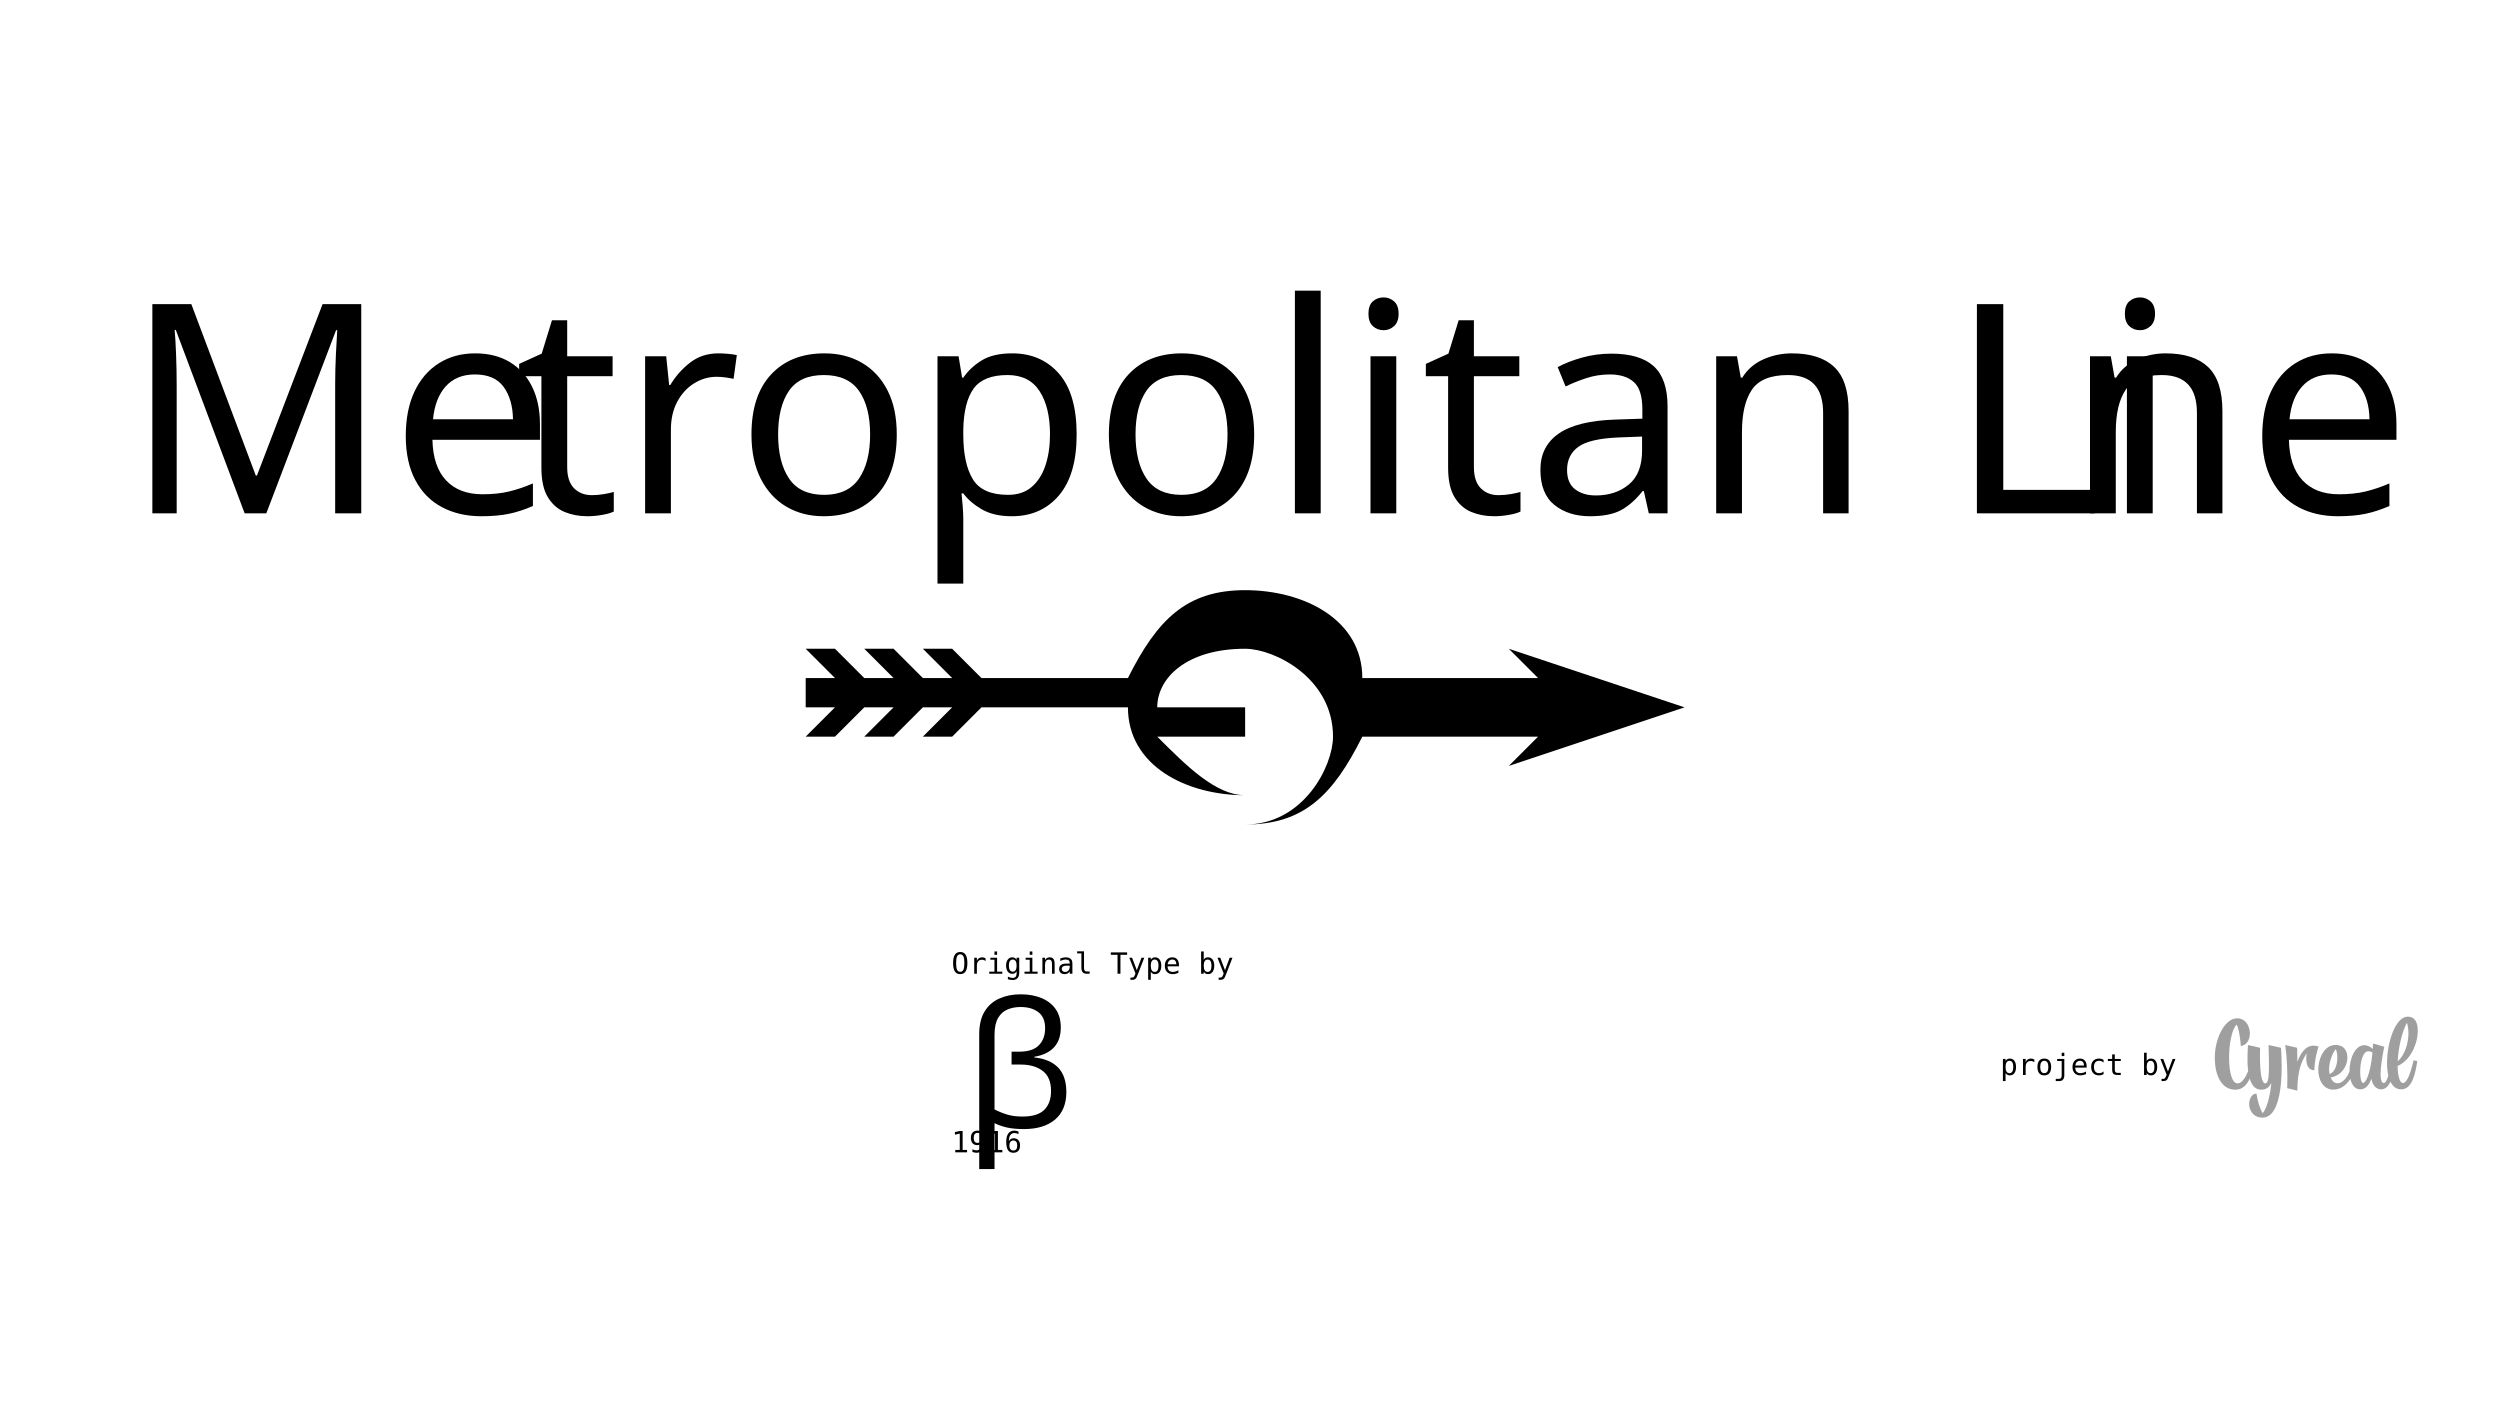
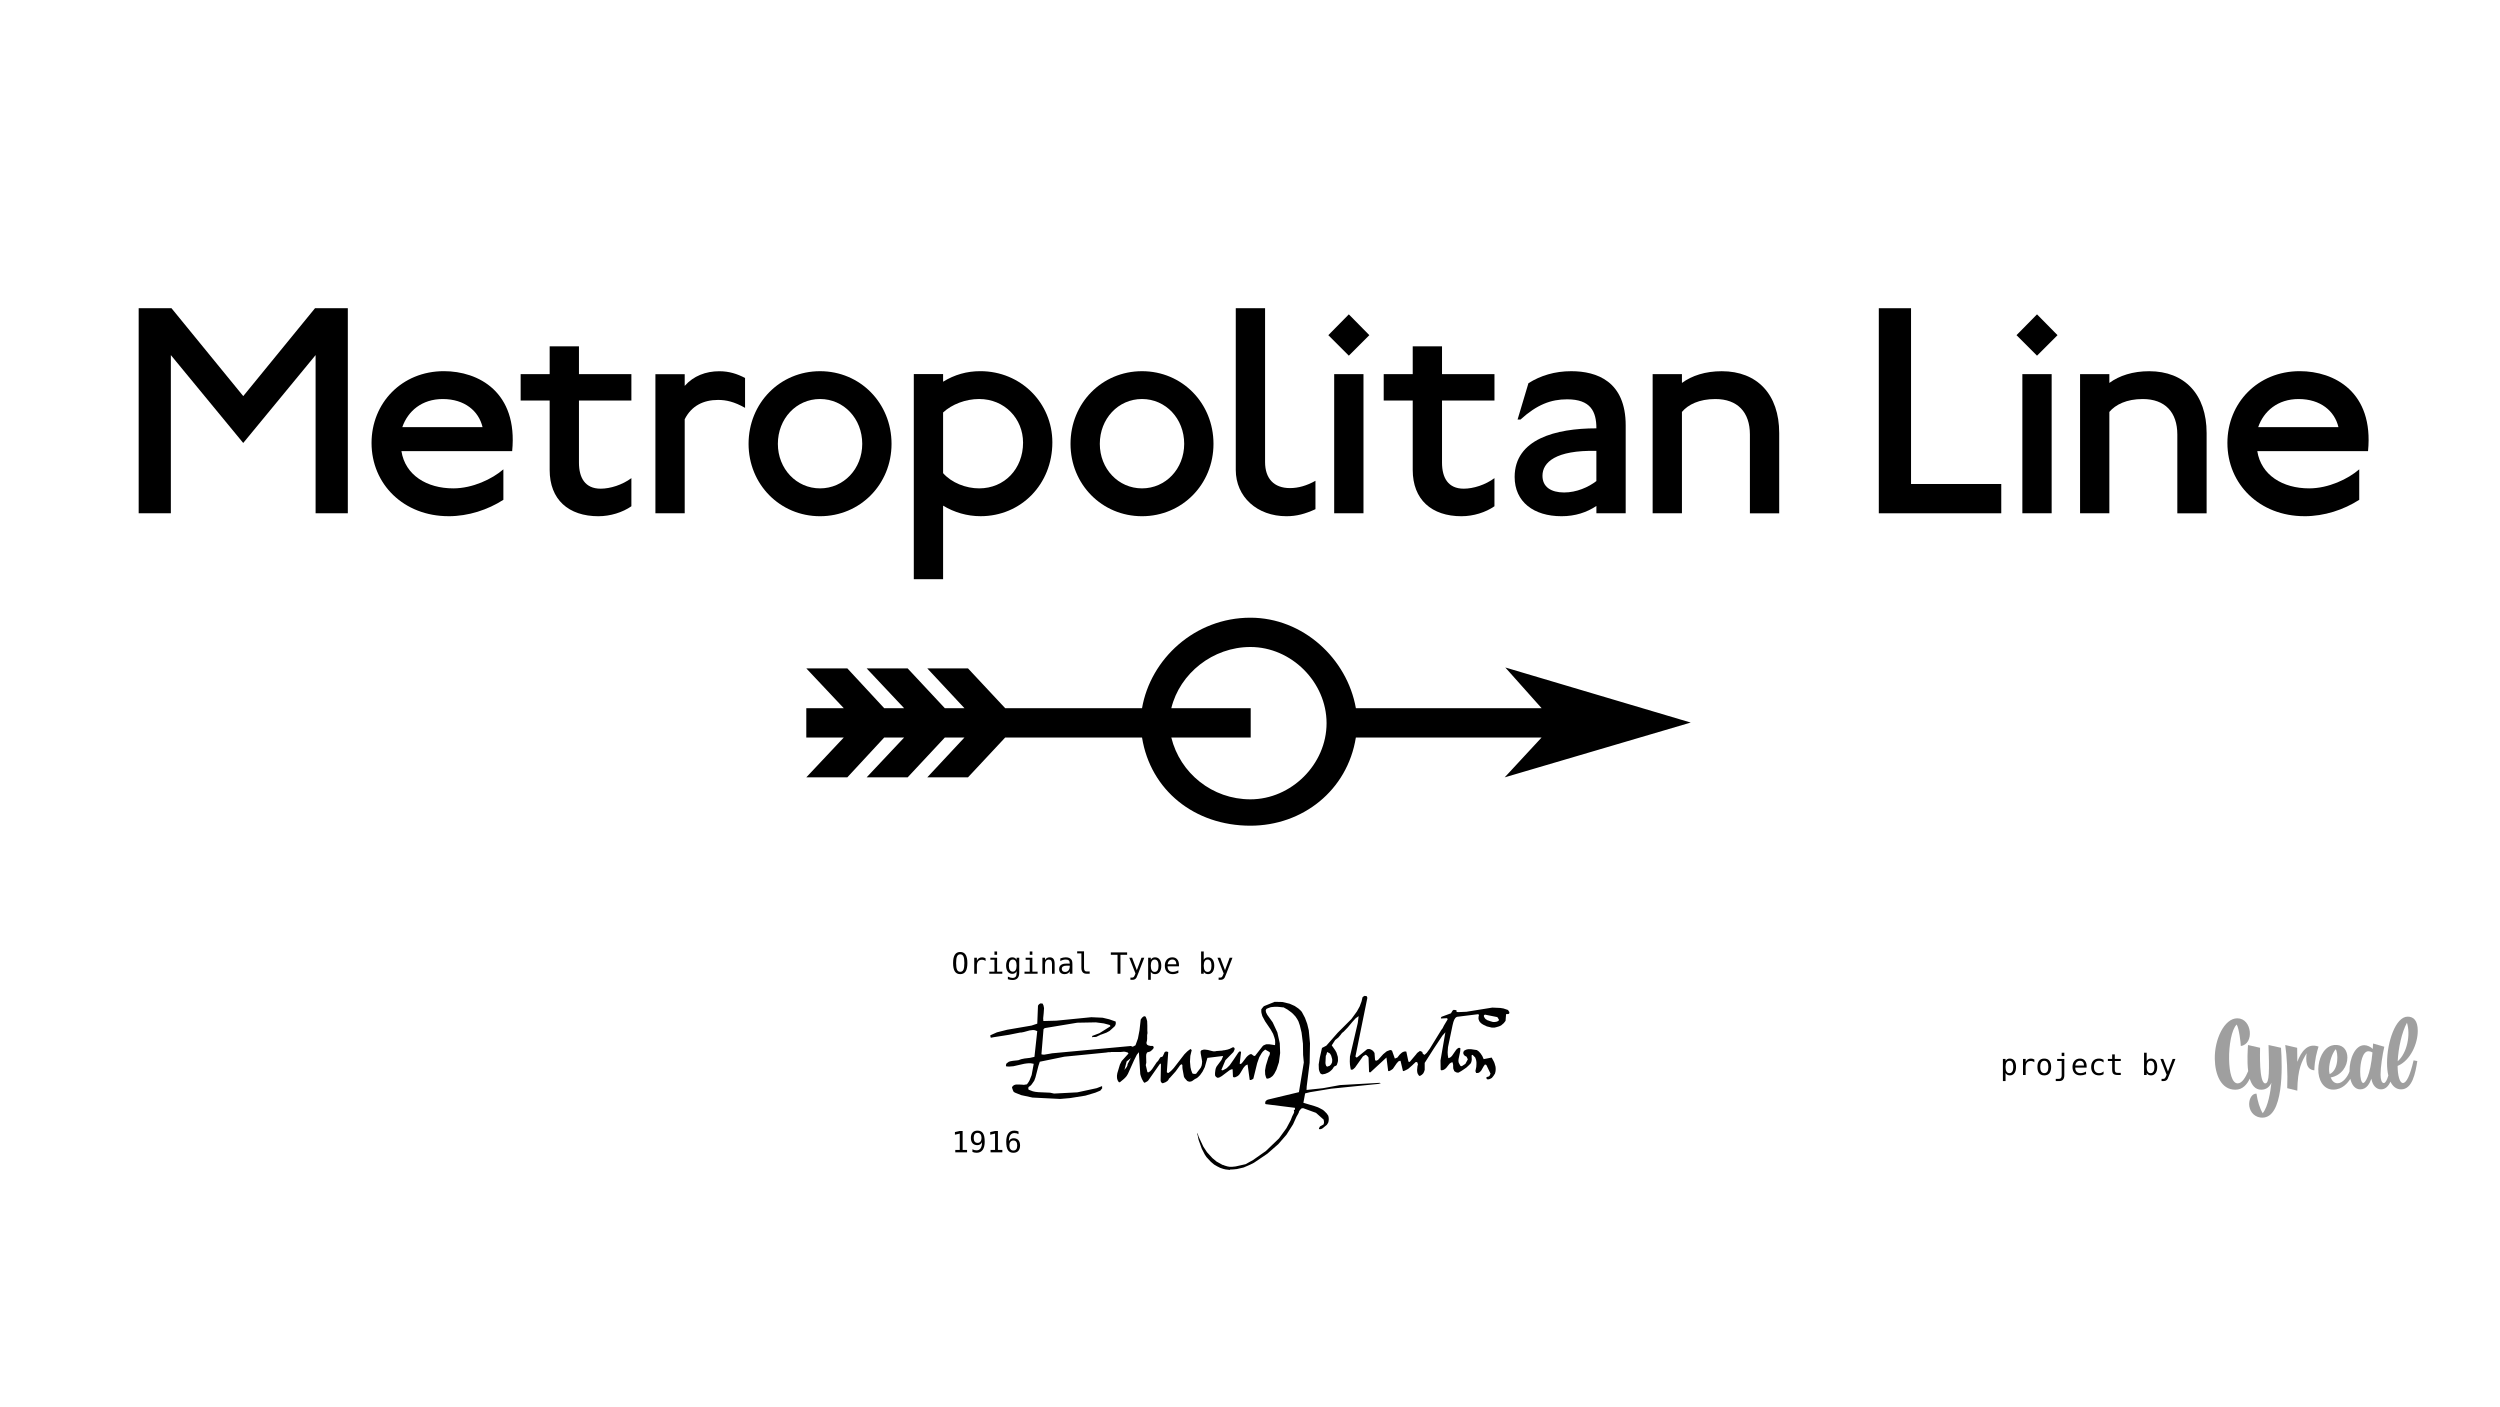
<svg xmlns="http://www.w3.org/2000/svg" width="100%" height="100%" viewBox="0 0 10667 6000" version="1.1" xml:space="preserve" style="fill-rule:evenodd;clip-rule:evenodd;stroke-linejoin:round;stroke-miterlimit:2;">
-   <g transform="matrix(4.166667,0,0,4.166667,-1118.23,636.8685)">
-     <text x="395.3px" y="372.8px" style="font-family:'Railway', 'Railway C1';font-size:300px;">Me<tspan x="795.2px 924.2px 1025.6px 1188.8px 1355.3px 1518.5px 1616.6px 1679px " y="372.8px 372.8px 372.8px 372.8px 372.8px 372.8px 372.8px 372.8px ">tropolit</tspan>an Li<tspan x="2383.1px " y="372.8px ">n</tspan>e</text>
-     <g transform="matrix(300,0,0,300,1093.425,691.4952)">
-       <path d="M1.5,0c0.2,0 0.3,-0.1 0.4,-0.3l0.6,0l-0.1,0.1l0.6,-0.2l-0.6,-0.2l0.1,0.1l-0.6,0c-0,-0.2 -0.2,-0.3 -0.4,-0.3c-0.2,0 -0.3,0.1 -0.4,0.3l-0.5,0l-0.1,-0.1l-0.1,0l0.1,0.1l-0.1,0l-0.1,-0.1l-0.1,0l0.1,0.1l-0.1,0l-0.1,-0.1l-0.1,0l0.1,0.1l-0.1,0l-0,0.1l0.1,0l-0.1,0.1l0.1,0l0.1,-0.1l0.1,0l-0.1,0.1l0.1,0l0.1,-0.1l0.1,0l-0.1,0.1l0.1,0l0.1,-0.1l0.5,0c0,0.2 0.2,0.3 0.4,0.3Zm0,-0.1c-0.1,0 -0.2,-0.1 -0.3,-0.2l0.3,0l0,-0.1l-0.3,0c0,-0.1 0.1,-0.2 0.3,-0.2c0.1,0 0.3,0.1 0.3,0.3c0,0.1 -0.1,0.3 -0.3,0.3Z" style="fill-rule:nonzero;" />
-     </g>
-     <g transform="matrix(300,0,0,300,1093.425,691.4952)" />
+   <g>
+     <path d="M591.5,2190.1l137.5,0l0,-675l308.8,375l308.8,-375l0,675l137.5,0l0,-875l-140,0l-306.2,375l-306.2,-375l-140,0l0,875Z" style="fill-rule:nonzero;" />
+     <path d="M1914,2202.6c85,0 167.5,-27.5 233.8,-70l0,-130c-47.5,41.2 -131.2,81.2 -213.8,81.2c-112.5,0 -205,-56.2 -221.2,-158.8l472.5,0c25,-252.5 -143.8,-341.3 -291.2,-341.3c-180,0 -308.8,136.2 -308.8,306.3c0,176.2 137.5,312.5 328.7,312.5Zm-197.5,-380c23.8,-68.8 83.8,-120 172.5,-120c93.8,0 153.8,51.3 170,120l-342.5,0Z" style="fill-rule:nonzero;" />
+     <path d="M2554,2202.6c50,0 102.5,-16.3 140,-42.5l0,-120c-38.8,28.8 -90,45 -131.2,45c-66.2,0 -92.5,-46.2 -92.5,-111.2l0,-265l223.7,0l0,-112.5l-223.7,0l0,-118.8l-125,0l0,118.8l-123.8,0l0,112.5l123.8,0l0,296.3c0,126.2 80,197.5 208.8,197.5Z" style="fill-rule:nonzero;" />
+     <path d="M2796.5,2190.1l125,0l0,-401.2c28.8,-57.5 80,-82.5 142.5,-82.5c33.8,0 68.8,7.5 115,33.8l0,-127.5c-33.7,-17.5 -67.5,-28.7 -110,-28.7c-57.5,0 -110,20 -147.5,62.5l0,-50l-125,0l0,593.8Z" style="fill-rule:nonzero;" />
+     <path d="M3499,2202.6c171.2,0 305,-136.2 305,-308.8c0,-173.8 -133.8,-310 -305,-310c-171.3,0 -305,136.2 -305,310c0,172.5 133.7,308.8 305,308.8Zm0,-118.8c-101.3,0 -180,-83.8 -180,-190c0,-107.5 78.7,-191.3 180,-191.3c101.2,0 180,83.8 180,191.3c0,106.2 -78.8,190 -180,190Z" style="fill-rule:nonzero;" />
+     <path d="M3899,2471.3l125,0l0,-313.8c47.5,28.7 102.5,45 160,45c172.5,0 306.2,-136.2 306.2,-315c0,-167.5 -133.8,-303.8 -307.5,-303.8c-57.5,0 -110,15 -158.7,45l0,-32.5l-125,0l0,875Zm278.7,-387.5c-56.2,0 -117.5,-23.8 -153.7,-65l0,-258.8c37.5,-35 96.2,-57.5 153.7,-57.5c108.8,0 187.5,83.8 187.5,186.3c0,111.2 -78.8,195 -187.5,195Z" style="fill-rule:nonzero;" />
+     <path d="M4872.7,2202.6c171.2,0 305,-136.2 305,-308.8c0,-173.8 -133.8,-310 -305,-310c-171.2,0 -305,136.2 -305,310c0,172.5 133.8,308.8 305,308.8Zm0,-118.8c-101.2,0 -180,-83.8 -180,-190c0,-107.5 78.8,-191.3 180,-191.3c101.2,0 180,83.8 180,191.3c0,106.2 -78.8,190 -180,190Z" style="fill-rule:nonzero;" />
+     <path d="M5489,2202.6c43.7,0 80,-10 123.8,-30l0,-121.2c-37.5,21.2 -73.8,31.2 -108.8,31.2c-68.8,0 -106.2,-41.2 -106.2,-111.2l0,-656.3l-125,0l0,690c0,115 91.2,197.5 216.2,197.5Z" style="fill-rule:nonzero;" />
+     <path d="M5692.7,2190.1l125,0l0,-593.8l-125,0l0,593.8Zm62.5,-672.5l87.5,-87.5l-87.5,-88.8l-87.5,88.8l87.5,87.5Z" style="fill-rule:nonzero;" />
+     <path d="M6236.5,2202.6c50,0 102.5,-16.3 140,-42.5l0,-120c-38.8,28.8 -90,45 -131.2,45c-66.2,0 -92.5,-46.2 -92.5,-111.2l0,-265l223.8,0l0,-112.5l-223.8,0l0,-118.8l-125,0l0,118.8l-123.8,0l0,112.5l123.8,0l0,296.3c0,126.2 80,197.5 208.8,197.5Z" style="fill-rule:nonzero;" />
+     <path d="M6662.7,2202.6c58.8,0 107.5,-16.3 148.8,-43.8l0,31.2l125,0l0,-375c0,-187.5 -122.5,-231.2 -232.5,-231.2c-70,0 -131.2,18.8 -182.5,51.3l-46.3,155l12.5,0c70,-63.8 130,-86.3 198.8,-86.3c100,0 125,51.3 125,123.8c-173.8,0 -348.8,46.2 -348.8,207.5c0,106.2 81.2,167.5 200,167.5Zm11.2,-101.3c-56.2,0 -92.5,-23.8 -92.5,-71.2c0,-57.5 56.3,-110 230,-106.3l0,128.8c-33.8,26.2 -85,48.7 -137.5,48.7Z" style="fill-rule:nonzero;" />
+     <path d="M7051.5,2190.1l125,0l0,-432.5c26.2,-31.3 73.8,-55 142.5,-55c95,0 147.5,56.3 147.5,151.3l0,336.3l125,0l0,-342.5c0,-165 -93.8,-263.8 -245,-263.8c-70,0 -127.5,18.8 -170,50l0,-37.5l-125,0l0,593.8Z" style="fill-rule:nonzero;" />
+     <path d="M8016.5,2190.1l522.5,0l0,-125l-385,0l0,-750l-137.5,0l0,875Z" style="fill-rule:nonzero;" />
+     <path d="M8629,2190.1l125,0l0,-593.8l-125,0l0,593.8Zm62.5,-672.5l87.5,-87.5l-87.5,-88.8l-87.5,88.8l87.5,87.5Z" style="fill-rule:nonzero;" />
+     <path d="M8875.2,2190.1l125,0l0,-432.5c26.2,-31.3 73.7,-55 142.5,-55c95,0 147.5,56.3 147.5,151.3l0,336.3l125,0l0,-342.5c0,-165 -93.8,-263.8 -245,-263.8c-70,0 -127.5,18.8 -170,50l0,-37.5l-125,0l0,593.8Z" style="fill-rule:nonzero;" />
+     <path d="M9832.7,2202.6c85,0 167.5,-27.5 233.7,-70l0,-130c-47.5,41.2 -131.2,81.2 -213.8,81.2c-112.5,0 -205,-56.2 -221.2,-158.8l472.5,0c25,-252.5 -143.8,-341.3 -291.2,-341.3c-180,0 -308.8,136.2 -308.8,306.3c0,176.2 137.5,312.5 328.8,312.5Zm-197.5,-380c23.8,-68.8 83.8,-120 172.5,-120c93.8,0 153.8,51.3 170,120l-342.5,0Z" style="fill-rule:nonzero;" />
+     <path d="M5335.2,3523.1c222.5,0 413.8,-150 450,-376.3l792.5,0l-157.5,170l793.8,-233.8l-791.2,-235l155,173.8l-792.5,0c-37.5,-212.5 -226.3,-386.2 -450,-386.2c-237.5,0 -426.2,176.2 -462.5,386.2l-583.8,0l-158.8,-170l-173.7,0l158.7,170l-83.7,0l-158.7,-170l-175,0l160,170l-85,0l-157.5,-170l-175,0l160,170l-160,0l0,125l160,0l-160,170l175,0l157.5,-170l85,0l-160,170l175,0l158.7,-170l83.7,0l-158.7,170l173.7,0l158.8,-170l583.8,0c36.2,225 223.8,376.3 462.5,376.3Zm0,-112.5c-162.5,0 -300,-111.2 -337.5,-263.8l338.8,0l0,-125l-338.8,0c36.2,-148.7 177.5,-261.2 337.5,-261.2c175,0 325,150 325,325c0,176.3 -151.2,325 -325,325Z" style="fill-rule:nonzero;" />
  </g>
-   <g transform="matrix(741.9157,0,0,741.9157,6551.559,4810.059)" />
-   <text x="4115.1px" y="4810.1px" style="font-family:'Railway', 'Railway C1';font-size:741.9px;">β</text>
+   <path d="M5248,4990.3l14.8,-0.7l14.8,-1.5l28.9,-6.7l27.5,-11.9l16.3,-8.2l57.1,-38.6l46.7,-40.8l34.9,-40.1l28.2,-44.5l14.1,-31.2l1.5,-3l5.2,-8.9l3.7,-7.4l0.7,-3.7l1.5,-3l5.2,-6.7l3.7,-3.7l2.2,-0.7l5.2,-0.7l54.9,20l32.6,28.9l1.5,8.9l0,5.2l-2.2,6.7l-14.8,8.2l-3.7,6.7l-0.7,2.2l0,2.2l3,0.7l3,0l2.2,-0.7l3,-0.7l3,-1.5l19.3,-15.6l3,-4.5l3,-5.2l1.5,-5.9l0.7,-5.9l0,-5.9l-0.7,-5.9l-1.5,-5.9l-6.7,-9.6l-11.1,-11.1l-5.9,-4.5l-9.6,-5.2l-10.4,-5.2l-14.8,-5.2l-47.5,-14.1l7.4,-40.1l20.8,-5.2l89.8,-14.8l197.3,-20l5.9,-0.7l9.6,-3l-3.7,-0.7l-0.7,-0.7l-169.9,9.6l-73.4,13.4l-69.7,7.4l0.7,-14.8l12.6,-100.9l1.5,-83.1l-5.2,-55.6l-6.7,-27.5l-9.6,-26l-13.4,-25.2l-5.2,-5.9l-8.9,-8.2l-16.3,-11.1l-21.5,-9.6l-31.2,-7.4l-32.6,-0.7l-46,18.5l-3,3l-8.2,10.4l0,10.4l0.7,5.2l3.7,13.4l11.9,22.3l23.7,34.9l10.4,18.5l5.2,14.8l3,10.4l0.7,11.9l-0.7,11.1l-24.5,-3.7l-12.6,0l-4.5,1.5l-8.2,3.7l-3.7,3.7l-31.9,40.8l-3,0l-4.5,-1.5l-5.2,-4.5l-4.5,-2.2l-7.4,3l-6.7,5.2l-5.2,5.2l-16.3,21.5l-5.2,5.9l-3,1.5l-3.7,0l0,-0.7l-0.7,-0.7l5.9,-49.7l-1.5,-0.7l-1.5,-1.5l-3.7,0l-5.2,5.2l-20.8,31.2l-15.6,22.3l-9.6,9.6l-5.2,4.5l-12.6,6.7l-3.7,1.5l-1.5,-0.7l-2.2,-0.7l-0.7,-0.7l0,-0.7l17.1,-40.8l34.1,-34.9l4.5,-9.6l0.7,-3.7l-0.7,-3l-2.2,-3l-2.2,-0.7l-3,0l-13.4,6.7l-8.9,3l-14.8,3l-2.2,0l-7.4,1.5l-1.5,0l-19.3,1.5l-1.5,0l-6.7,1.5l-6.7,0l-9.6,-2.2l-14.1,-3.7l-11.9,-1.5l-5.9,0l-8.2,2.2l-1.5,0.7l-1.5,1.5l-2.2,3.7l0.7,8.9l3,16.3l3,17.1l-0.7,8.9l-1.5,8.9l-3.7,8.9l-20,26l-5.2,0.7l-6.7,-0.7l-3.7,-1.5l-0.7,-1.5l-4.5,-11.9l-3,-12.6l-2.2,-24.5l1.5,-24.5l5.9,-24.5l-4.5,-4.5l0,-0.7l-7.4,5.2l-7.4,5.9l-11.9,11.9l-45.3,58.6l-8.9,9.6l-7.4,6.7l-7.4,5.2l-2.2,-0.7l-3,-2.2l-0.7,-0.7l0,-1.5l5.9,-84.6l-4.5,-1.5l-1.5,-0.7l-3,0l-3,0.7l-2.2,1.5l-0.7,0l-8.2,17.8l-1.5,1.5l-3,1.5l-3.7,0.7l-0.7,0l-2.2,2.2l-4.5,6.7l-4.5,7.4l-5.9,5.9l-20,29.7l-8.2,8.9l-7.4,4.5l-1.5,0l-0.7,-0.7l-1.5,0l-0.7,-0.7l0,-0.7l-6.7,-28.9l2.2,-10.4l-0.7,-28.2l0.7,-8.2l3.7,-7.4l5.2,-1.5l7.4,-2.2l6.7,-5.2l6.7,-6.7l2.2,-6.7l-3,-4.5l-2.2,-0.7l-8.2,0l-9.6,-2.2l-5.2,-3l-1.5,-2.2l-1.5,-4.5l0,-2.2l2.2,-8.9l0.7,-7.4l0,-16.3l1.5,-8.2l-0.7,-11.1l0,-20.8l-0.7,-19.3l-3,-10.4l-3,-7.4l-2.2,-2.2l-3.7,-0.7l-3,0.7l-6.7,5.2l-5.9,8.2l-5.2,46l-6.7,34.9l-10.4,28.9l-11.1,5.9l-2.2,0l-2.2,-1.5l-3.7,-0.7l0,-0.7l-336.8,31.2l-11.9,2.2l-22.3,3.7l-7.4,-0.7l-3,-0.7l-0.7,-0.7l8.9,-106.8l5.2,-4.5l138.7,-23l79.4,-1.5l34.1,4.5l25.2,6.7l2.2,3l0,3l-46,28.9l-31.2,11.9l0,5.9l3.7,-1.5l8.9,0l5.2,-0.7l10.4,-5.2l3.7,-1.5l2.2,-1.5l6.7,-2.2l20,-7.4l13.4,-7.4l6.7,-5.9l14.8,-13.4l3.7,-5.9l1.5,-7.4l-0.7,-7.4l-27.5,-9.6l-28.2,-6.7l-48.2,-2.2l-149.1,14.8l-55.6,1.5l-0.7,-11.9l2.2,-21.5l1.5,-21.5l-2.2,-11.1l-3.7,-8.2l-3.7,-0.7l-4.5,0l-0.7,-0.7l-5.2,3l-3.7,3.7l-2.2,3.7l0,1.5l-3,74.9l-24.5,8.2l-103.9,17.8l-43.8,11.1l-28.2,12.6l0.7,5.9l0.7,3l1.5,1.5l11.1,-2.2l66,-10.4l47.5,-9.6l4.5,0l11.1,-2.2l24.5,-6.7l11.9,-1.5l6.7,0l4.5,0.7l9.6,3.7l-11.9,109.8l-20,4.5l-1.5,0l-17.8,2.2l-1.5,0l-14.8,3l-4.5,1.5l-8.2,3l-11.9,1.5l-2.2,0l-4.5,0.7l-2.2,0l-12.6,2.2l-7.4,2.2l-8.2,5.9l-3,3l-0.7,3l-0.7,5.2l0.7,2.2l2.2,0.7l10.4,0.7l18.5,-1.5l46,-10.4l10.4,-1.5l7.4,-0.7l10.4,0l12.6,2.2l-8.9,48.2l-8.9,22.3l-3.7,6.7l-7.4,10.4l-13.4,2.2l-6.7,-0.7l-14.1,-0.7l-12.6,0l-7.4,2.2l-4.5,3l-3,3l-2.2,4.5l3.7,11.1l3,6.7l3,2.2l2.2,1.5l5.2,2.2l22.3,8.9l48.2,10.4l118,5.9l42.3,-3.7l65.3,-10.4l42.3,-12.6l21.5,-8.9l8.2,-10.4l-0.7,-3l0,-5.9l-23,8.9l-82.4,17.8l-99.4,5.2l-17.1,-3.7l-49.7,-2.2l-13.4,-1.5l-10.4,-2.2l-15.6,-5.9l-3,-1.5l-0.7,-3.7l0,-5.2l1.5,-1.5l0.7,-1.5l5.9,-3.7l5.2,-5.2l3.7,-5.2l8.2,-11.9l5.2,-14.1l12.6,-49l5.9,-17.8l104.6,-21.5l179.5,-17.8l8.9,-1.5l8.9,0l2.2,-0.7l40.8,0l14.1,-1.5l5.9,0.7l10.4,3l2.2,3l0.7,1.5l-28.9,31.9l-7.4,14.8l-11.1,37.1l-1.5,9.6l0,7.4l0.7,6.7l2.2,6.7l3.7,5.9l0.7,1.5l3,0.7l2.2,0l17.1,-14.1l6.7,-6.7l4.5,-5.2l5.9,-9.6l26,-57.9l11.9,-23.7l8.9,-11.1l5.9,93.5l2.2,8.2l4.5,11.9l5.9,11.1l4.5,5.9l4.5,-1.5l8.2,-4.5l3.7,-3l50.5,-72l1.5,1.5l0.7,0l0.7,-3l0.7,-0.7l0.7,2.2l-1.5,72l0.7,3l2.2,4.5l4.5,3l1.5,0.7l11.9,-4.5l8.2,-5.2l4.5,-5.2l2.2,-5.2l3,-2.2l25.2,-28.2l15.6,-21.5l3,-4.5l4.5,-3.7l2.2,-0.7l2.2,0.7l1.5,3l0,8.9l0.7,7.4l5.9,32.6l3,5.9l4.5,5.2l6.7,7.4l5.9,2.2l3,0.7l2.2,0l3.7,-0.7l5.2,-1.5l5.2,-3.7l7.4,-5.2l7.4,-3.7l5.2,-3.7l9.6,-9.6l10.4,-14.8l9.6,-19.3l11.1,-39.3l66.8,-8.2l-1.5,5.2l-5.2,11.9l-15.6,20.8l-5.9,8.2l-3,7.4l-1.5,6.7l-1.5,12.6l0,6.7l0.7,5.2l3.7,4.5l5.2,3.7l4.5,0l4.5,-1.5l3.7,-1.5l1.5,-1.5l4.5,-2.2l33.4,-25.2l7.4,-3.7l5.9,-0.7l1.5,31.9l3,2.2l0.7,0.7l5.9,-0.7l8.2,-3.7l4.5,-3l5.2,-5.2l4.5,-6.7l11.9,-20l4.5,-5.9l6.7,-6.7l7.4,-3l8.9,65.3l1.5,0.7l3,0l4.5,-1.5l5.2,-3l1.5,-1.5l16.3,-66l8.9,-25.2l10.4,-17.8l5.2,-6.7l9.6,-8.2l19.3,11.1l0.7,3.7l0,3.7l-2.2,6.7l-3.7,6.7l-11.1,36.4l-3.7,20.8l0.7,17.1l2.2,8.2l3,8.2l2.2,1.5l3.7,0l5.2,-1.5l5.2,-2.2l8.2,-5.9l3.7,-3.7l5.9,-8.2l8.9,-17.1l10.4,-31.2l5.2,-39.3l-1.5,-41.5l-10.4,-46.7l-20,-43l-23,-31.9l-5.2,-10.4l-1.5,-8.2l1.5,-3.7l1.5,-3l6.7,-3l8.2,-3l4.5,-1.5l15.6,-1.5l11.9,0l8.9,0.7l12.6,1.5l4.5,0l17.1,9.6l16.3,11.9l6.7,5.9l11.1,11.9l7.4,11.1l5.2,9.6l5.9,17.1l7.4,30.4l5.9,47.5l0.7,48.2l3,31.9l-20.8,126.9l-132.8,31.9l-3,1.5l-4.5,3l-2.2,3l-0.7,1.5l-0.7,3.7l0,4.5l1.5,1.5l1.5,0.7l123.9,15.6l0,5.9l-0.7,2.2l-0.7,0.7l-3.7,0l1.5,5.2l0,4.5l-1.5,4.5l-6.7,13.4l-3.7,9.6l-3,7.4l-17.8,33.4l-31.9,43.8l-55.6,53.4l-54.9,38.6l-31.9,17.8l-42.3,9.6l-14.1,1.5l-11.9,0l-8.9,-1.5l-12.6,-3.7l-3,-1.5l-5.9,-1.5l-25.2,-14.1l-17.8,-14.8l-23,-25.2l-15.6,-23.7l-20,-42.3l-5.2,-16.3l-0.7,4.5l2.2,8.2l1.5,8.2l2.2,9.6l13.4,37.1l12.6,24.5l7.4,11.1l18.5,20l14.1,11.9l12.6,7.4l13.4,6.7l13.4,4.5l9.6,2.2l18.5,2.2Zm-450.3,-425.1l9.6,-36.4l17.8,-14.1l-14.1,26l0,3.7l-3,7.4l-2.2,3l-8.2,10.4Zm864.3,-14.1l-3.7,-3.7l-2.2,-6.7l-0.7,-5.2l1.5,-30.4l3,-5.9l1.5,-6.7l1.5,-3.7l4.5,2.2l6.7,3.7l2.2,3l3.7,6.7l3.7,13.4l0.7,4.5l-0.7,10.4l-2.2,4.5l-1.5,3.7l-6.7,6.7l-11.1,3.7Zm686.3,54.2l3.7,0l5.2,-1.5l8.2,-4.5l6.7,-8.2l6.7,-10.4l2.2,-8.9l0.7,-6.7l0,-7.4l-0.7,-6.7l-4.5,-15.6l-3,-6.7l-8.9,-16.3l-34.1,6.7l-5.9,-13.4l-7.4,-11.1l-7.4,-8.2l-8.2,-5.9l-24.5,-3.7l-13.4,0l-6.7,1.5l-6.7,3l-1.5,0.7l-3,3.7l-1.5,2.2l-0.7,4.5l0,1.5l0.7,3l1.5,3l3.7,4.5l8.2,4.5l5.2,11.1l-10.4,19.3l-14.8,9.6l-4.5,0l-1.5,-0.7l-5.2,-8.9l-3,-6.7l-0.7,-6.7l0.7,-7.4l6.7,-31.9l0.7,-7.4l0,-7.4l-3,-0.7l-4.5,0l-3.7,2.2l-5.9,5.2l-18.5,26.7l-5.2,5.2l-6.7,3.7l-3.7,0.7l-2.2,-12.6l-0.7,-12.6l1.5,-21.5l19.3,-92.7l3.7,-14.8l3.7,-9.6l4.5,-7.4l4.5,-3.7l3.7,-1.5l89.8,-11.1l1.5,0.7l0,1.5l1.5,3l-1.5,3.7l-0.7,8.9l0.7,4.5l3,7.4l3,4.5l7.4,6.7l7.4,4.5l8.2,3.7l5.9,3l18.5,4.5l3,0.7l11.1,0l6.7,-1.5l10.4,-3l5.9,-2.2l5.9,-3l11.1,-9.6l7.4,-9.6l2.2,-28.2l2.2,-0.7l6.7,0l3.7,-1.5l0.7,-1.5l0.7,-3l0,-3l-3.7,-4.5l-1.5,-3.7l-20,-6.7l-13.4,-2.2l-34.1,-1.5l-110.5,17.8l-34.9,1.5l-5.9,-0.7l-1.5,-1.5l0,-4.5l-0.7,-1.5l-11.1,-1.5l-1.5,0.7l-3.7,3l-6.7,11.1l-40.1,14.8l-2.2,3l-0.7,2.2l0,0.7l0.7,1.5l26,-1.5l0.7,1.5l1.5,3.7l-15.6,26l-5.9,11.9l-5.2,6.7l-49.7,80.9l-12.6,17.1l-8.9,8.2l-2.2,0l-2.2,-1.5l-1.5,-1.5l-2.2,-1.5l-0.7,-1.5l-0.7,-2.2l-0.7,-3.7l-10.4,-4.5l-2.2,2.2l-6.7,4.5l-5.2,5.2l-0.7,1.5l-28.2,33.4l-3,0l-2.2,-0.7l-0.7,-0.7l-8.9,-42.3l-1.5,0l-1.5,-0.7l-2.2,0l-4.5,0.7l-5.9,2.2l-5.2,3.7l-7.4,6.7l-8.2,10.4l-1.5,2.2l-11.1,4.5l-11.9,-33.4l-2.2,-1.5l-3.7,-1.5l-2.2,0l-4.5,1.5l-9.6,3.7l-3,2.2l-12.6,10.4l-20.8,23l-1.5,1.5l-6.7,3l-2.2,0l-1.5,-0.7l-1.5,-1.5l-0.7,-3l-2.2,-28.2l-1.5,-1.5l-4.5,-6.7l-8.9,-5.9l-7.4,-2.2l-1.5,0l-6.7,0.7l-1.5,0.7l-43,34.9l-3,-0.7l-3,-3l0,-2.2l50.5,-248.5l-1.5,-4.5l-0.7,-1.5l-2.2,-2.2l-5.2,0l-0.7,-0.7l-2.2,0.7l-3,1.5l-3,2.2l-2.2,2.2l-3.7,16.3l-8.2,22.3l-11.9,21.5l-23.7,32.6l-58.6,58.6l-48.2,54.9l-18.5,9.6l-9.6,42.3l-4.5,28.2l0.7,19.3l0.7,4.5l2.2,6.7l3,6.7l2.2,2.2l5.9,3l4.5,-0.7l8.2,-1.5l12.6,-5.2l8.2,-5.2l8.2,-7.4l3.7,-4.5l4.5,-7.4l3.7,-3l5.9,-2.2l3,-3l3,-8.9l1.5,-5.2l0.7,-5.9l-0.7,-14.1l-1.5,-5.2l-4.5,-14.1l-5.9,-10.4l-14.1,-20l14.8,-23l2.2,-1.5l11.1,-8.9l8.9,-10.4l6.7,-8.9l7.4,-5.9l17.8,-18.5l18.5,-22.3l14.8,-16.3l12.6,-8.9l-3.7,28.9l-33.4,143.2l-0.7,20.8l0.7,14.1l2.2,14.1l1.5,6.7l0.7,0.7l4.5,0l3,-0.7l2.2,-1.5l7.4,-6.7l34.1,-48.2l11.1,-6.7l3,1.5l2.2,1.5l3.7,3.7l3.7,5.2l2.2,60.8l0.7,1.5l3,0.7l2.2,0l68.3,-63.1l7.4,57.9l4.5,0l7.4,-3.7l8.2,-5.9l16.3,-23.7l6.7,-7.4l5.2,-3.7l0.7,2.2l1.5,-0.7l1.5,-1.5l0.7,0.7l10.4,43.8l4.5,-0.7l8.2,-3.7l9.6,-5.2l17.8,-15.6l3,-3l11.1,-10.4l3.7,0l3,0.7l3,8.9l-2.2,8.9l-1.5,15.6l0.7,8.9l2.2,7.4l3.7,5.2l0.7,1.5l0.7,0.7l3,1.5l0.7,0l3,-1.5l5.9,-3.7l5.2,-5.2l1.5,-2.2l3,-6.7l2.2,-6.7l0,-29.7l37.8,-59.4l37.8,-57.1l12.6,-14.1l-20.8,120.2l0.7,39.3l2.2,2.2l1.5,0.7l7.4,-1.5l6.7,-3.7l5.9,-5.2l11.1,-14.1l4.5,-5.2l5.9,-3.7l3,-0.7l2.2,-0.7l2.2,7.4l0.7,5.9l0,7.4l0.7,7.4l3,6.7l0.7,3l4.5,3l3.7,2.2l5.2,1.5l5.2,0l8.9,-5.2l1.5,-0.7l11.1,-7.4l11.9,-8.2l9.6,-8.9l8.2,-8.2l3,-5.9l1.5,-5.9l0.7,-5.2l-0.7,-17.8l1.5,-1.5l1.5,-0.7l2.2,0l0.7,1.5l9.6,9.6l3.7,10.4l1.5,9.6l0,8.9l-0.7,11.1l-3.7,17.8l3,8.2l5.9,0l4.5,-0.7l3,-1.5l5.9,-5.2l3,-3.7l9.6,-17.1l5.9,-8.2l5.9,2.2l17.8,37.1l-3.7,8.2l-1.5,2.2l-1.5,0.7l-2.2,1.5l-3.7,0.7l-3.7,1.5l-1.5,1.5l0,1.5l0.7,3l2.2,3l1.5,0l1.5,0.7Zm21.5,-244.8l-10.4,-3l-14.8,-5.2l-2.2,-2.2l-2.2,-0.7l-3.7,-3.7l-1.5,-2.2l-3,-5.2l-0.7,-3l0,-1.5l1.5,-3l3.7,-1.5l51.9,10.4l3.7,4.5l0.7,2.2l0.7,1.5l2.2,1.5l-0.7,1.5l0,1.5l-0.7,3l-7.4,3.7l-8.2,1.5l-8.9,0Z" style="fill-rule:nonzero;" />
  <clipPath id="_clip1">
    <rect x="9450.1" y="4321.4" width="866.1" height="447.5" />
  </clipPath>
  <g clip-path="url(#_clip1)">
    <g>
      <g>
        <g>
          <g>
            <path d="M9679.4,4459c3.2,105.8 4.2,163.6 -13.8,163.6c-27.6,0 -22.3,-137.5 -22.3,-151.9l-51.5,-11.8c-0.8,17.1 -5.1,66.9 0.7,111.4c-10.9,26.1 -26.2,52.3 -44.8,52.3c-24.4,0 -35.6,-47.6 -36.6,-102.3c-1.1,-59.8 10.6,-127.8 32.4,-148.8c10.1,16.4 17.5,79.3 17.5,91.5c58.4,-7.2 48.8,-118.1 -14.9,-118.1c-55.2,0 -97.6,89.5 -96,173.3c1.1,66.5 26.5,131.4 87.6,131.4c31.3,0 49.8,-22.5 61.5,-47.1c8.2,27.1 23,47.1 48.9,47.1c23.9,0 36.6,-14.3 43.5,-29.7c-3.7,36.3 -13.8,102.3 -37.1,129.9c-12.7,-21 -21.8,-51.1 -26.5,-83.3c-17,-1.5 -31.3,18.9 -31.3,44.5c0,26.6 17,52.7 47.8,57.3c2.7,0.5 5.3,0.5 8.5,0.5c89.7,0 86,-211.7 79.6,-298.1l-53.1,-11.8Z" style="fill:#9f9f9f;fill-rule:nonzero;" />
          </g>
          <g>
            <path d="M10083.7,4621c-8.5,0 -13.3,-22 -13.3,-48.1c0,-38.9 10.6,-87.4 35,-87.4c5.3,0 11.1,1.5 17,5.1l0.6,-1.5c-9.5,105.2 -32.7,131.9 -39.4,131.9m-145.9,-59.3c0.5,-30.7 13.8,-68 28.1,-84.9c10.1,11.2 15.4,88.3 -25.8,106.3c-1.9,-8.3 -2.5,-16.1 -2.3,-21.4m332.2,-197.9c15.9,49.7 1.6,128.5 -39.4,164.5c2.6,-56 17.3,-123.2 39.4,-164.5m-17,257.2c-14.5,0 -22.5,-33.2 -22.8,-72.9c55.5,-23 86,-96 86,-149.5c0,-44.5 -18,-60.8 -43,-60.8c-51.5,0 -88.1,108.4 -88.1,197.4c0,19.4 1.7,37.8 5.5,53.9c-5.9,20.5 -12.6,32 -19.3,32c-9,0 -13.8,-14.3 -13.8,-35.8c0,-33.2 8,-83.9 15.9,-119.1l-47.8,-13.8c-0.4,8.1 -0.9,15.8 -1.4,23.2c-8.7,-8.8 -23.5,-16 -36.2,-16c-39.8,0 -63.1,58.3 -63.1,110.4c0,0.6 0,1.2 0,1.8c-8.4,23.7 -29.2,50.3 -51,50.3c-14.6,0 -23.9,-11.3 -29.3,-24.7c46.9,-8.8 71.3,-48.4 71.3,-84.7c0,-29.1 -14.8,-51.7 -44.8,-54c-8.6,-0.7 -16.4,0.4 -23.4,2.7c-35.9,11.9 -55,58 -55.9,99.9c-1.1,46.5 21.8,87.9 63.7,87.9c39.1,0 62.2,-28.6 73,-46.1c5.9,25.7 19.6,45 42.7,45c27.6,0 40.3,-26.6 47.2,-45.5c4.2,29.1 21.8,45.5 40.9,45.5c19.1,0 32.1,-13.9 40.4,-32.9c9.7,20.2 24.6,32.9 45.6,32.9c47.8,0 60.5,-68.5 69,-120.7l-15.9,-3.1c-15.4,67 -31.3,96.6 -45.1,96.6" style="fill:#9f9f9f;fill-rule:nonzero;" />
          </g>
          <g>
            <path d="M9802.2,4530.3l-0.7,-59.6l-50.9,-11.8c6.9,44.5 11.1,121.7 8.5,184.1l43,10.7c1.4,-95.8 19.8,-125.4 39.8,-159.8c-3.7,30.3 -3.5,70.4 32.9,72.9c1.6,-46.5 10.6,-77.2 18,-101.2c-46.4,-17.1 -74.4,21.7 -90.5,64.7" style="fill:#9f9f9f;fill-rule:nonzero;" />
          </g>
        </g>
      </g>
    </g>
  </g>
  <text x="8534.4px" y="4586.7px" style="font-family:'IBMPlexMono-Regular', 'IBM Plex Mono', monospace;font-size:125px;">project by</text>
  <g transform="matrix(125,0,0,125,5259.477,4154.719)" />
  <text x="4059.5px" y="4154.7px" style="font-family:'IBMPlexMono-Regular', 'IBM Plex Mono', monospace;font-size:125px;">Original Type by</text>
  <g transform="matrix(125,0,0,125,4359.477,4916.851)" />
  <text x="4059.5px" y="4916.9px" style="font-family:'IBMPlexMono-Regular', 'IBM Plex Mono', monospace;font-size:125px;">1916</text>
</svg>
